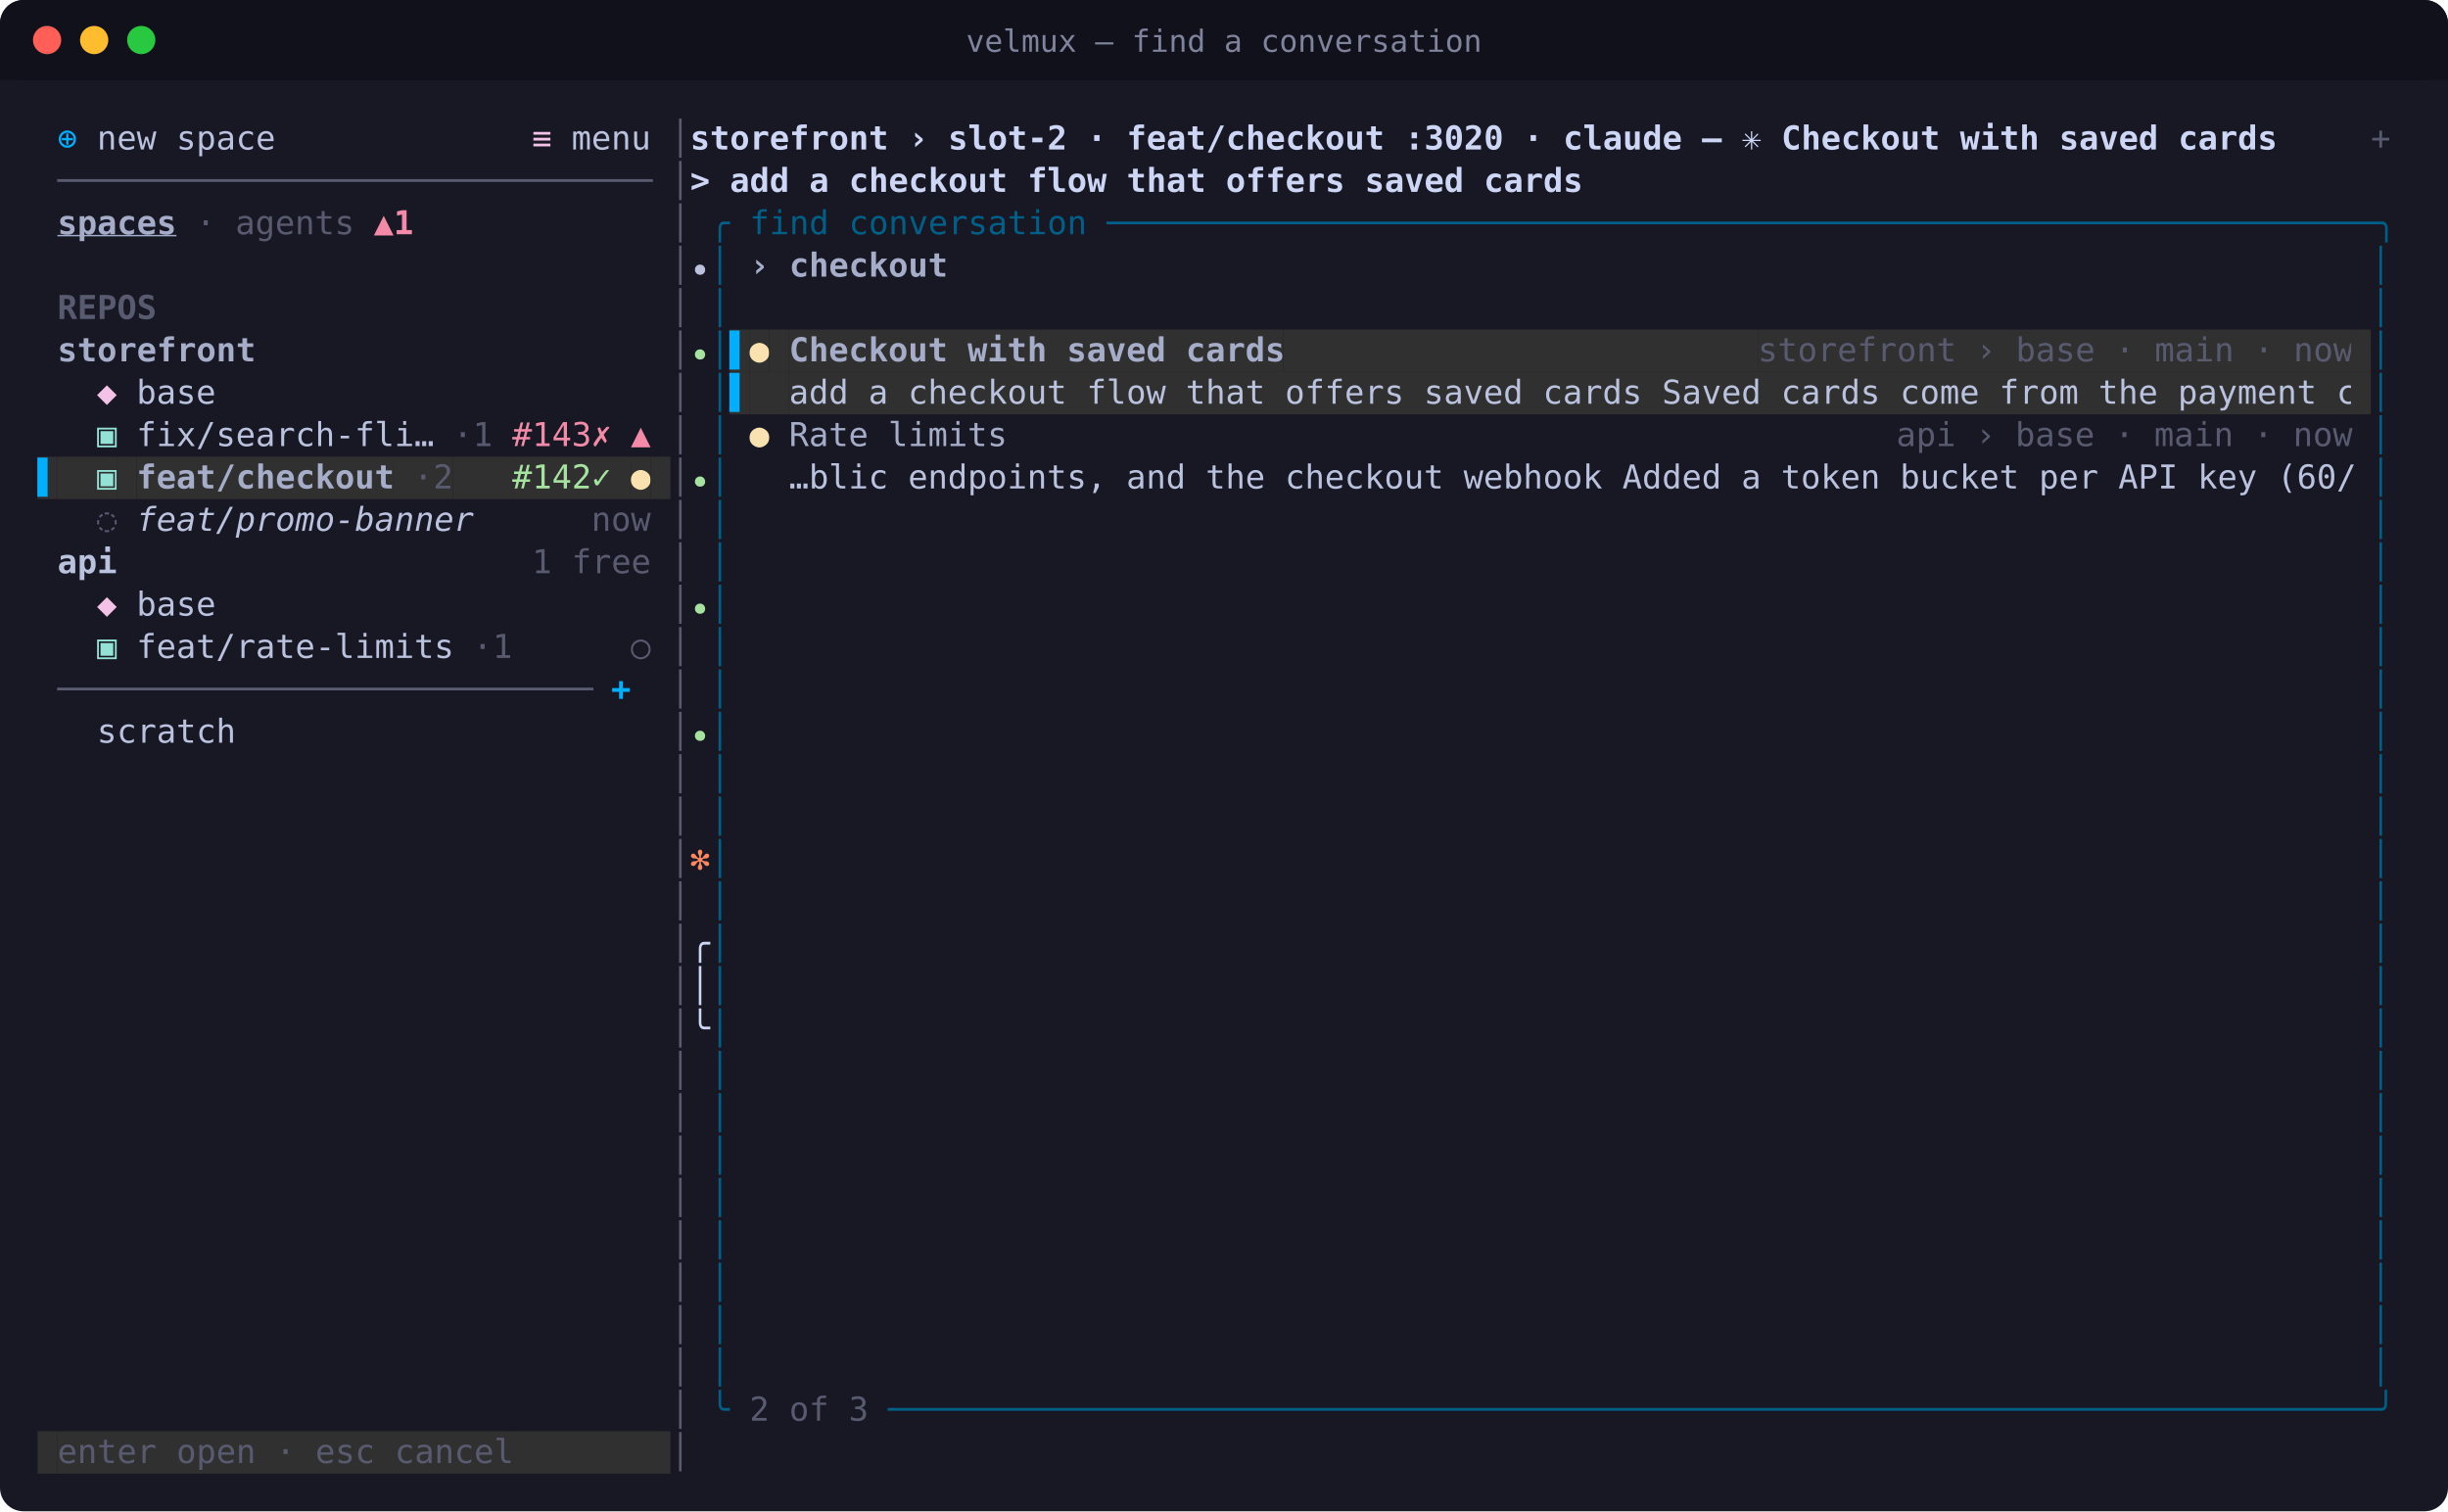
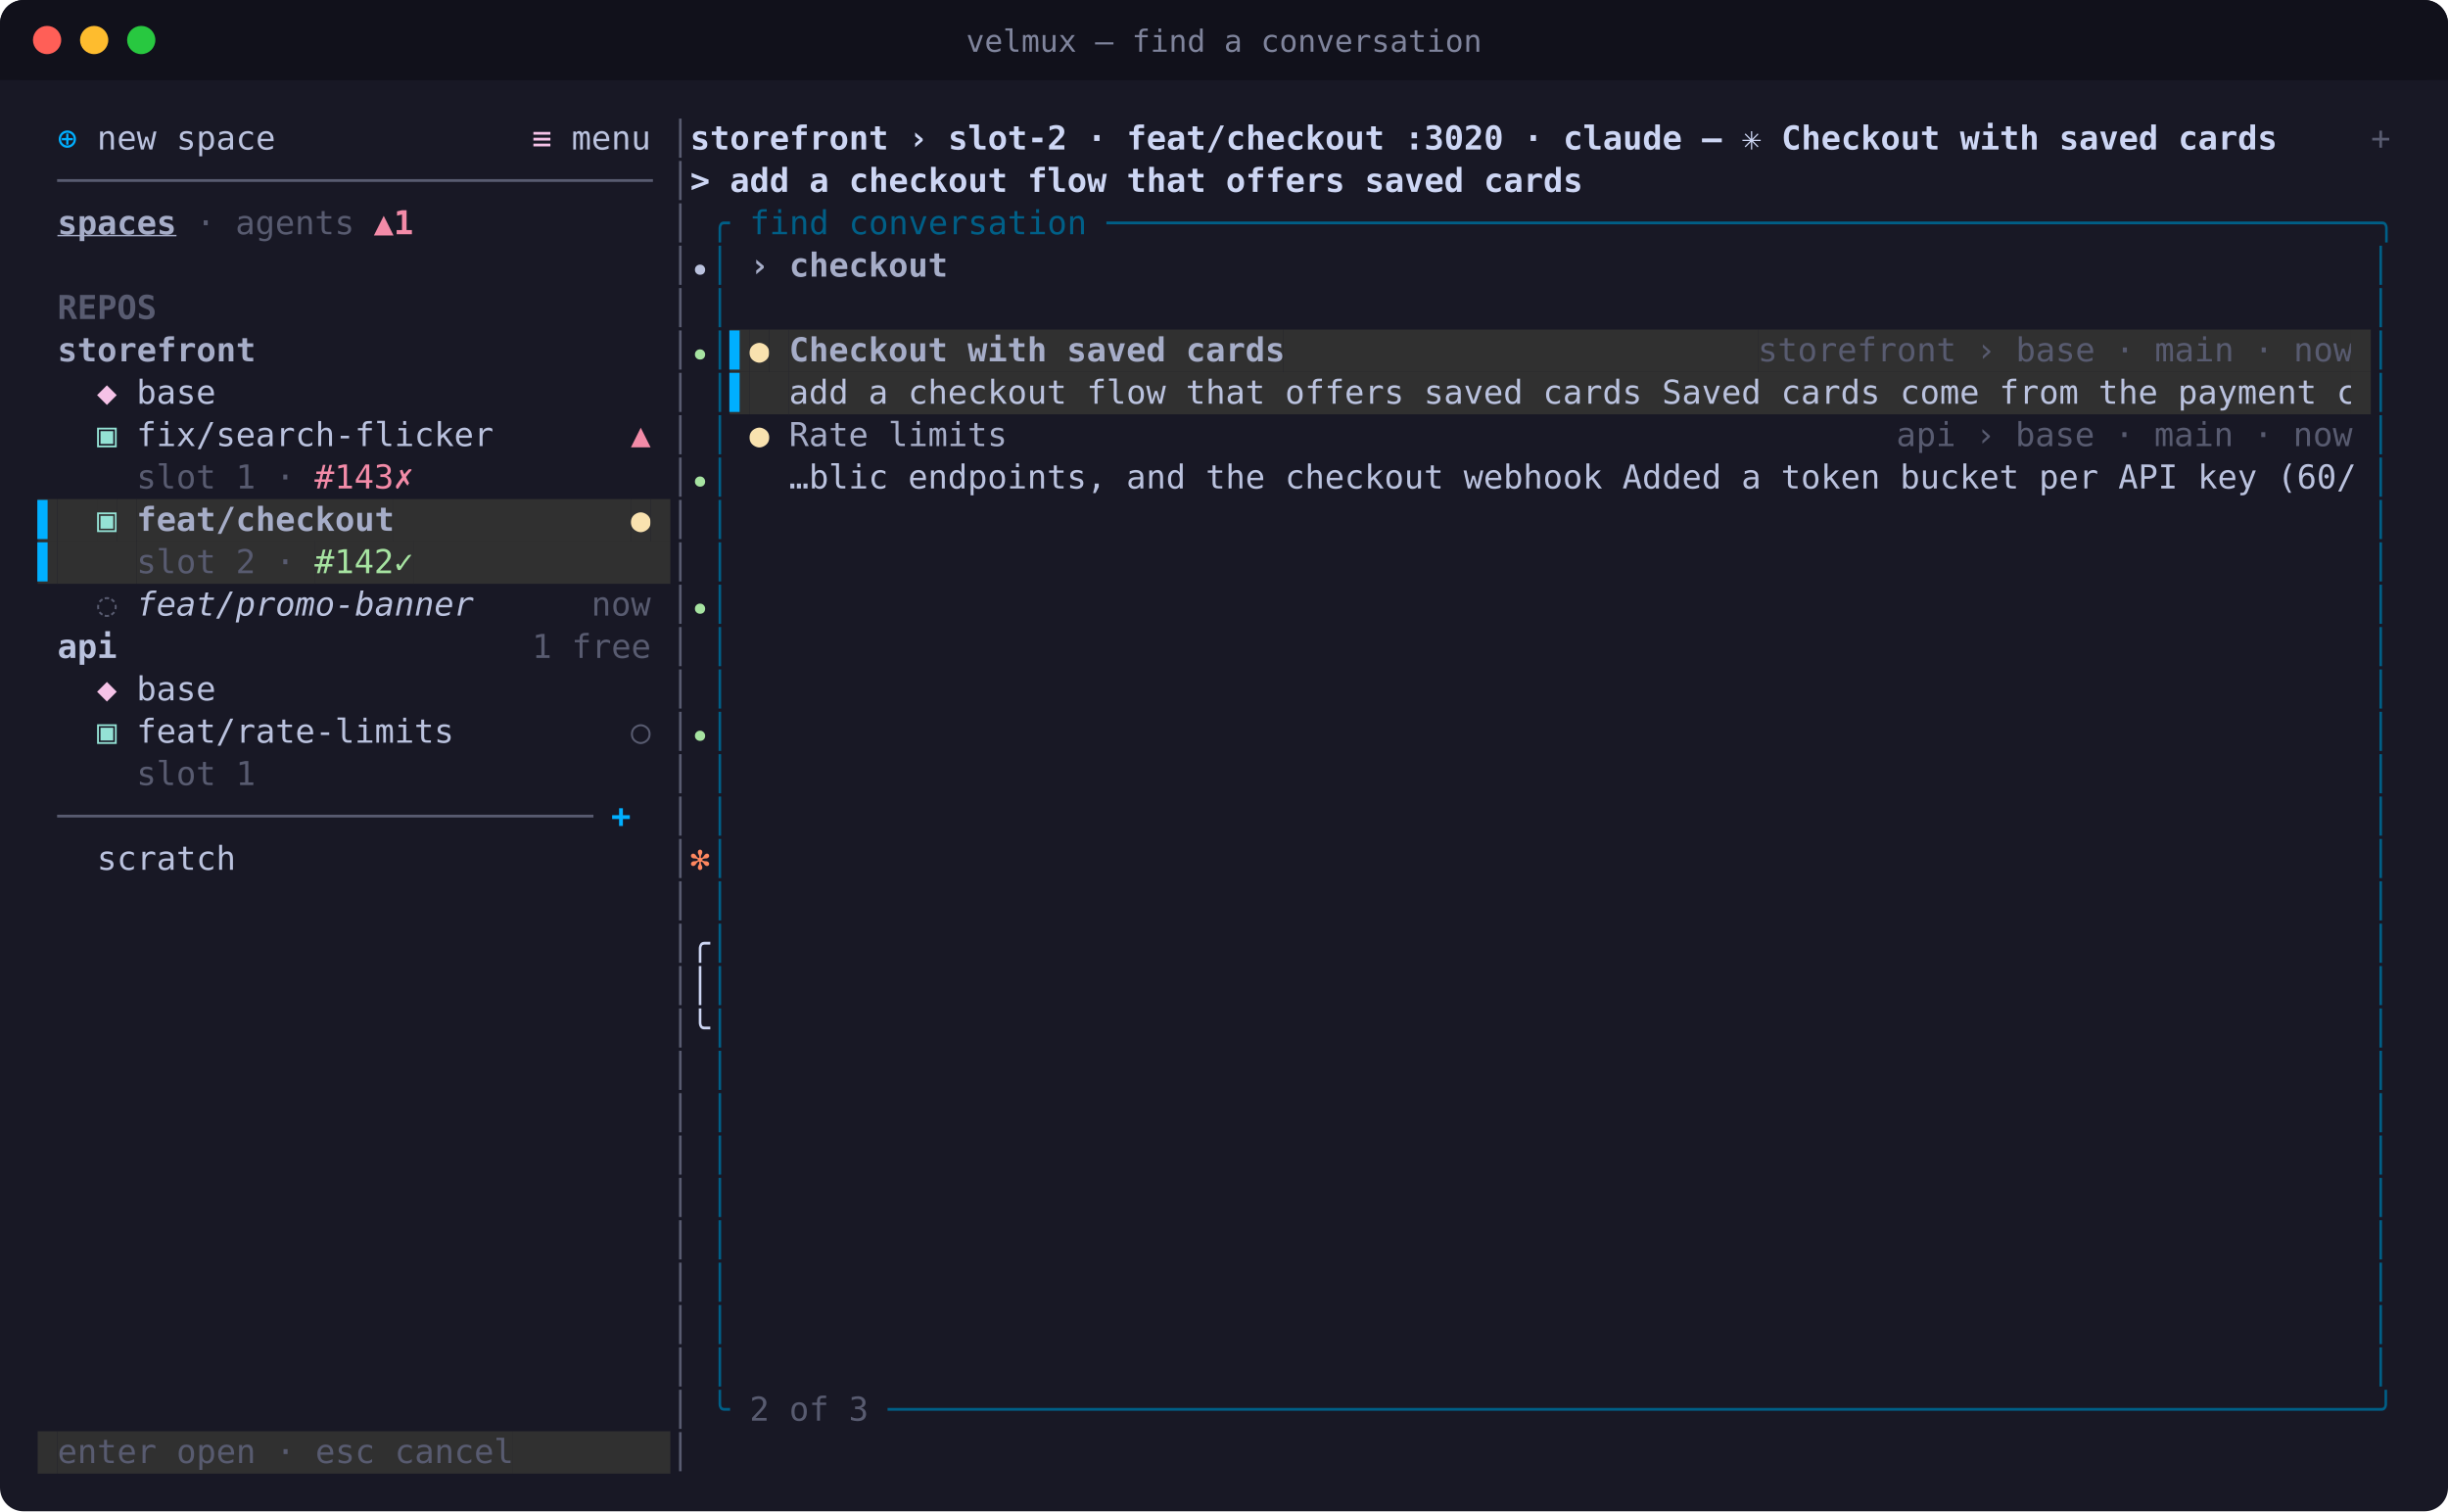
<svg xmlns="http://www.w3.org/2000/svg" width="1040" height="642" viewBox="0 0 1040 642" font-family="'SF Mono','JetBrains Mono',Menlo,Consolas,monospace" font-size="14">
  <rect width="1040" height="642" rx="10" fill="#181825" />
  <rect width="1040" height="34" rx="10" fill="#11111b" />
  <rect y="24" width="1040" height="10" fill="#11111b" />
  <circle cx="20" cy="17" r="6" fill="#ff5f57" />
  <circle cx="40" cy="17" r="6" fill="#febc2e" />
  <circle cx="60" cy="17" r="6" fill="#28c840" />
  <text x="520" y="22" fill="#7f849c" text-anchor="middle" font-size="13">velmux — find a conversation</text>
  <text x="24.4" y="63.5" fill="#00afff" xml:space="preserve" textLength="8.4" lengthAdjust="spacingAndGlyphs">⊕</text>
  <text x="41.2" y="63.5" fill="#bac2de" xml:space="preserve" textLength="75.6" lengthAdjust="spacingAndGlyphs">new space</text>
  <text x="226.0" y="63.5" fill="#f5c2e7" xml:space="preserve" textLength="8.4" lengthAdjust="spacingAndGlyphs">≡</text>
  <text x="242.8" y="63.5" fill="#bac2de" xml:space="preserve" textLength="33.6" lengthAdjust="spacingAndGlyphs">menu</text>
  <text x="284.8" y="63.5" fill="#585b70" xml:space="preserve" textLength="8.4" lengthAdjust="spacingAndGlyphs">│</text>
  <text x="293.2" y="63.5" fill="#cdd6f4" xml:space="preserve" textLength="672.0" lengthAdjust="spacingAndGlyphs" font-weight="bold">storefront › slot-2 · feat/checkout :3020 · claude — ✳ Checkout with saved cards</text>
  <text x="1007.2" y="63.5" fill="#585b70" xml:space="preserve" textLength="8.4" lengthAdjust="spacingAndGlyphs">+</text>
  <text x="24.4" y="81.5" fill="#585b70" xml:space="preserve" textLength="252.0" lengthAdjust="spacingAndGlyphs">──────────────────────────────</text>
  <text x="284.8" y="81.5" fill="#585b70" xml:space="preserve" textLength="8.4" lengthAdjust="spacingAndGlyphs">│</text>
  <text x="293.2" y="81.5" fill="#cdd6f4" xml:space="preserve" textLength="378.0" lengthAdjust="spacingAndGlyphs" font-weight="bold">&gt; add a checkout flow that offers saved cards</text>
  <text x="24.4" y="99.5" fill="#a6adc8" xml:space="preserve" textLength="50.4" lengthAdjust="spacingAndGlyphs" font-weight="bold" text-decoration="underline">spaces</text>
  <text x="83.2" y="99.5" fill="#585b70" xml:space="preserve" textLength="8.4" lengthAdjust="spacingAndGlyphs">·</text>
  <text x="100.0" y="99.5" fill="#585b70" xml:space="preserve" textLength="50.4" lengthAdjust="spacingAndGlyphs">agents</text>
  <text x="158.8" y="99.5" fill="#f38ba8" xml:space="preserve" textLength="16.8" lengthAdjust="spacingAndGlyphs" font-weight="bold">▲1</text>
  <text x="284.8" y="99.5" fill="#585b70" xml:space="preserve" textLength="8.4" lengthAdjust="spacingAndGlyphs">│</text>
  <text x="301.6" y="99.5" fill="#005f87" xml:space="preserve" textLength="714.0" lengthAdjust="spacingAndGlyphs">╭ find conversation ────────────────────────────────────────────────────────────────╮</text>
  <text x="284.8" y="117.5" fill="#585b70" xml:space="preserve" textLength="8.4" lengthAdjust="spacingAndGlyphs">│</text>
  <text x="293.2" y="117.5" fill="#bac2de" xml:space="preserve" textLength="8.4" lengthAdjust="spacingAndGlyphs">⏺</text>
  <text x="301.6" y="117.5" fill="#005f87" xml:space="preserve" textLength="8.4" lengthAdjust="spacingAndGlyphs">│</text>
  <text x="318.4" y="117.5" fill="#a6adc8" xml:space="preserve" textLength="84.0" lengthAdjust="spacingAndGlyphs" font-weight="bold">› checkout</text>
  <text x="1007.2" y="117.5" fill="#005f87" xml:space="preserve" textLength="8.4" lengthAdjust="spacingAndGlyphs">│</text>
  <text x="24.4" y="135.5" fill="#585b70" xml:space="preserve" textLength="42.0" lengthAdjust="spacingAndGlyphs" font-weight="bold">REPOS</text>
  <text x="284.8" y="135.5" fill="#585b70" xml:space="preserve" textLength="8.4" lengthAdjust="spacingAndGlyphs">│</text>
  <text x="301.6" y="135.5" fill="#005f87" xml:space="preserve" textLength="8.4" lengthAdjust="spacingAndGlyphs">│</text>
  <text x="1007.2" y="135.5" fill="#005f87" xml:space="preserve" textLength="8.4" lengthAdjust="spacingAndGlyphs">│</text>
  <text x="24.4" y="153.5" fill="#a6adc8" xml:space="preserve" textLength="84.0" lengthAdjust="spacingAndGlyphs" font-weight="bold">storefront</text>
  <text x="284.8" y="153.5" fill="#585b70" xml:space="preserve" textLength="8.4" lengthAdjust="spacingAndGlyphs">│</text>
  <text x="293.2" y="153.5" fill="#a6e3a1" xml:space="preserve" textLength="8.4" lengthAdjust="spacingAndGlyphs">⏺</text>
  <text x="301.6" y="153.5" fill="#005f87" xml:space="preserve" textLength="8.4" lengthAdjust="spacingAndGlyphs">│</text>
  <rect x="310.0" y="140.0" width="8.4" height="18" fill="#303030" />
  <text x="310.0" y="153.5" fill="#00afff" xml:space="preserve" textLength="8.4" lengthAdjust="spacingAndGlyphs">▌</text>
  <rect x="318.4" y="140.0" width="8.4" height="18" fill="#303030" />
  <text x="318.4" y="153.5" fill="#f9e2af" xml:space="preserve" textLength="8.4" lengthAdjust="spacingAndGlyphs">●</text>
  <rect x="326.8" y="140.0" width="8.4" height="18" fill="#303030" />
  <rect x="335.2" y="140.0" width="210.0" height="18" fill="#303030" />
  <text x="335.2" y="153.5" fill="#a6adc8" xml:space="preserve" textLength="210.0" lengthAdjust="spacingAndGlyphs" font-weight="bold">Checkout with saved cards</text>
  <rect x="545.2" y="140.0" width="201.6" height="18" fill="#303030" />
  <rect x="746.8" y="140.0" width="252.0" height="18" fill="#303030" />
  <text x="746.8" y="153.5" fill="#585b70" xml:space="preserve" textLength="252.0" lengthAdjust="spacingAndGlyphs">storefront › base · main · now</text>
  <rect x="998.8" y="140.0" width="8.4" height="18" fill="#303030" />
  <text x="1007.2" y="153.5" fill="#005f87" xml:space="preserve" textLength="8.4" lengthAdjust="spacingAndGlyphs">│</text>
  <text x="41.2" y="171.5" fill="#f5c2e7" xml:space="preserve" textLength="8.4" lengthAdjust="spacingAndGlyphs">◆</text>
  <text x="58.0" y="171.5" fill="#bac2de" xml:space="preserve" textLength="33.6" lengthAdjust="spacingAndGlyphs">base</text>
  <text x="284.8" y="171.5" fill="#585b70" xml:space="preserve" textLength="8.4" lengthAdjust="spacingAndGlyphs">│</text>
  <text x="301.6" y="171.5" fill="#005f87" xml:space="preserve" textLength="8.4" lengthAdjust="spacingAndGlyphs">│</text>
  <rect x="310.0" y="158.0" width="8.4" height="18" fill="#303030" />
  <text x="310.0" y="171.5" fill="#00afff" xml:space="preserve" textLength="8.4" lengthAdjust="spacingAndGlyphs">▌</text>
  <rect x="318.4" y="158.0" width="16.8" height="18" fill="#303030" />
  <rect x="335.2" y="158.0" width="663.6" height="18" fill="#303030" />
  <text x="335.2" y="171.5" fill="#bac2de" xml:space="preserve" textLength="663.6" lengthAdjust="spacingAndGlyphs">add a checkout flow that offers saved cards Saved cards come from the payment c</text>
  <rect x="998.8" y="158.0" width="8.4" height="18" fill="#303030" />
  <text x="1007.2" y="171.5" fill="#005f87" xml:space="preserve" textLength="8.4" lengthAdjust="spacingAndGlyphs">│</text>
  <text x="41.2" y="189.5" fill="#94e2d5" xml:space="preserve" textLength="8.4" lengthAdjust="spacingAndGlyphs">▣</text>
-   <text x="58.0" y="189.5" fill="#bac2de" xml:space="preserve" textLength="126.0" lengthAdjust="spacingAndGlyphs">fix/search-fli…</text>
-   <text x="184.0" y="189.5" fill="#585b70" xml:space="preserve" textLength="25.2" lengthAdjust="spacingAndGlyphs"> ·1</text>
-   <text x="217.6" y="189.5" fill="#f38ba8" xml:space="preserve" textLength="42.0" lengthAdjust="spacingAndGlyphs">#143✗</text>
+   <text x="58.0" y="189.5" fill="#bac2de" xml:space="preserve" textLength="151.2" lengthAdjust="spacingAndGlyphs">fix/search-flicker</text>
  <text x="268.0" y="189.5" fill="#f38ba8" xml:space="preserve" textLength="8.4" lengthAdjust="spacingAndGlyphs" font-weight="bold">▲</text>
  <text x="284.8" y="189.5" fill="#585b70" xml:space="preserve" textLength="8.4" lengthAdjust="spacingAndGlyphs">│</text>
  <text x="301.6" y="189.5" fill="#005f87" xml:space="preserve" textLength="8.4" lengthAdjust="spacingAndGlyphs">│</text>
  <text x="318.4" y="189.5" fill="#f9e2af" xml:space="preserve" textLength="8.4" lengthAdjust="spacingAndGlyphs">●</text>
  <text x="335.2" y="189.5" fill="#a6adc8" xml:space="preserve" textLength="92.4" lengthAdjust="spacingAndGlyphs">Rate limits</text>
  <text x="805.6" y="189.5" fill="#585b70" xml:space="preserve" textLength="193.2" lengthAdjust="spacingAndGlyphs">api › base · main · now</text>
  <text x="1007.2" y="189.5" fill="#005f87" xml:space="preserve" textLength="8.4" lengthAdjust="spacingAndGlyphs">│</text>
-   <rect x="16.0" y="194.0" width="8.4" height="18" fill="#303030" />
-   <text x="16.0" y="207.5" fill="#00afff" xml:space="preserve" textLength="8.4" lengthAdjust="spacingAndGlyphs">▌</text>
-   <rect x="24.4" y="194.0" width="16.8" height="18" fill="#303030" />
-   <rect x="41.2" y="194.0" width="8.4" height="18" fill="#303030" />
-   <text x="41.2" y="207.5" fill="#94e2d5" xml:space="preserve" textLength="8.4" lengthAdjust="spacingAndGlyphs">▣</text>
-   <rect x="49.6" y="194.0" width="8.4" height="18" fill="#303030" />
-   <rect x="58.0" y="194.0" width="109.2" height="18" fill="#303030" />
-   <text x="58.0" y="207.5" fill="#a6adc8" xml:space="preserve" textLength="109.2" lengthAdjust="spacingAndGlyphs" font-weight="bold">feat/checkout</text>
-   <rect x="167.2" y="194.0" width="25.2" height="18" fill="#303030" />
-   <text x="167.2" y="207.5" fill="#585b70" xml:space="preserve" textLength="25.2" lengthAdjust="spacingAndGlyphs"> ·2</text>
-   <rect x="192.4" y="194.0" width="25.2" height="18" fill="#303030" />
-   <rect x="217.6" y="194.0" width="42.0" height="18" fill="#303030" />
-   <text x="217.6" y="207.5" fill="#a6e3a1" xml:space="preserve" textLength="42.0" lengthAdjust="spacingAndGlyphs">#142✓</text>
-   <rect x="259.6" y="194.0" width="8.4" height="18" fill="#303030" />
-   <rect x="268.0" y="194.0" width="8.4" height="18" fill="#303030" />
-   <text x="268.0" y="207.5" fill="#f9e2af" xml:space="preserve" textLength="8.4" lengthAdjust="spacingAndGlyphs">●</text>
-   <rect x="276.4" y="194.0" width="8.4" height="18" fill="#303030" />
+   <text x="58.0" y="207.5" fill="#585b70" xml:space="preserve" textLength="75.6" lengthAdjust="spacingAndGlyphs">slot 1 · </text>
+   <text x="133.6" y="207.5" fill="#f38ba8" xml:space="preserve" textLength="42.0" lengthAdjust="spacingAndGlyphs">#143✗</text>
  <text x="284.8" y="207.5" fill="#585b70" xml:space="preserve" textLength="8.4" lengthAdjust="spacingAndGlyphs">│</text>
  <text x="293.2" y="207.5" fill="#a6e3a1" xml:space="preserve" textLength="8.4" lengthAdjust="spacingAndGlyphs">⏺</text>
  <text x="301.6" y="207.5" fill="#005f87" xml:space="preserve" textLength="8.4" lengthAdjust="spacingAndGlyphs">│</text>
  <text x="335.2" y="207.5" fill="#bac2de" xml:space="preserve" textLength="663.6" lengthAdjust="spacingAndGlyphs">…blic endpoints, and the checkout webhook Added a token bucket per API key (60/</text>
  <text x="1007.2" y="207.5" fill="#005f87" xml:space="preserve" textLength="8.4" lengthAdjust="spacingAndGlyphs">│</text>
-   <text x="41.2" y="225.5" fill="#585b70" xml:space="preserve" textLength="8.4" lengthAdjust="spacingAndGlyphs">◌</text>
-   <text x="58.0" y="225.5" fill="#bac2de" xml:space="preserve" textLength="142.8" lengthAdjust="spacingAndGlyphs" font-style="italic">feat/promo-banner</text>
-   <text x="251.2" y="225.5" fill="#585b70" xml:space="preserve" textLength="25.2" lengthAdjust="spacingAndGlyphs">now</text>
+   <rect x="16.0" y="212.0" width="8.4" height="18" fill="#303030" />
+   <text x="16.0" y="225.5" fill="#00afff" xml:space="preserve" textLength="8.4" lengthAdjust="spacingAndGlyphs">▌</text>
+   <rect x="24.4" y="212.0" width="16.8" height="18" fill="#303030" />
+   <rect x="41.2" y="212.0" width="8.4" height="18" fill="#303030" />
+   <text x="41.2" y="225.5" fill="#94e2d5" xml:space="preserve" textLength="8.4" lengthAdjust="spacingAndGlyphs">▣</text>
+   <rect x="49.6" y="212.0" width="8.4" height="18" fill="#303030" />
+   <rect x="58.0" y="212.0" width="109.2" height="18" fill="#303030" />
+   <text x="58.0" y="225.5" fill="#a6adc8" xml:space="preserve" textLength="109.2" lengthAdjust="spacingAndGlyphs" font-weight="bold">feat/checkout</text>
+   <rect x="167.2" y="212.0" width="100.8" height="18" fill="#303030" />
+   <rect x="268.0" y="212.0" width="8.4" height="18" fill="#303030" />
+   <text x="268.0" y="225.5" fill="#f9e2af" xml:space="preserve" textLength="8.4" lengthAdjust="spacingAndGlyphs">●</text>
+   <rect x="276.4" y="212.0" width="8.4" height="18" fill="#303030" />
  <text x="284.8" y="225.5" fill="#585b70" xml:space="preserve" textLength="8.4" lengthAdjust="spacingAndGlyphs">│</text>
  <text x="301.6" y="225.5" fill="#005f87" xml:space="preserve" textLength="8.4" lengthAdjust="spacingAndGlyphs">│</text>
  <text x="1007.2" y="225.5" fill="#005f87" xml:space="preserve" textLength="8.4" lengthAdjust="spacingAndGlyphs">│</text>
-   <text x="24.4" y="243.5" fill="#bac2de" xml:space="preserve" textLength="25.2" lengthAdjust="spacingAndGlyphs" font-weight="bold">api</text>
-   <text x="226.0" y="243.5" fill="#585b70" xml:space="preserve" textLength="50.4" lengthAdjust="spacingAndGlyphs">1 free</text>
+   <rect x="16.0" y="230.0" width="8.4" height="18" fill="#303030" />
+   <text x="16.0" y="243.5" fill="#00afff" xml:space="preserve" textLength="8.4" lengthAdjust="spacingAndGlyphs">▌</text>
+   <rect x="24.4" y="230.0" width="33.6" height="18" fill="#303030" />
+   <rect x="58.0" y="230.0" width="75.6" height="18" fill="#303030" />
+   <text x="58.0" y="243.5" fill="#585b70" xml:space="preserve" textLength="75.6" lengthAdjust="spacingAndGlyphs">slot 2 · </text>
+   <rect x="133.6" y="230.0" width="42.0" height="18" fill="#303030" />
+   <text x="133.6" y="243.5" fill="#a6e3a1" xml:space="preserve" textLength="42.0" lengthAdjust="spacingAndGlyphs">#142✓</text>
+   <rect x="175.6" y="230.0" width="109.2" height="18" fill="#303030" />
  <text x="284.8" y="243.5" fill="#585b70" xml:space="preserve" textLength="8.4" lengthAdjust="spacingAndGlyphs">│</text>
  <text x="301.6" y="243.5" fill="#005f87" xml:space="preserve" textLength="8.4" lengthAdjust="spacingAndGlyphs">│</text>
  <text x="1007.2" y="243.5" fill="#005f87" xml:space="preserve" textLength="8.4" lengthAdjust="spacingAndGlyphs">│</text>
-   <text x="41.2" y="261.5" fill="#f5c2e7" xml:space="preserve" textLength="8.4" lengthAdjust="spacingAndGlyphs">◆</text>
-   <text x="58.0" y="261.5" fill="#bac2de" xml:space="preserve" textLength="33.6" lengthAdjust="spacingAndGlyphs">base</text>
+   <text x="41.2" y="261.5" fill="#585b70" xml:space="preserve" textLength="8.4" lengthAdjust="spacingAndGlyphs">◌</text>
+   <text x="58.0" y="261.5" fill="#bac2de" xml:space="preserve" textLength="142.8" lengthAdjust="spacingAndGlyphs" font-style="italic">feat/promo-banner</text>
+   <text x="251.2" y="261.5" fill="#585b70" xml:space="preserve" textLength="25.2" lengthAdjust="spacingAndGlyphs">now</text>
  <text x="284.8" y="261.5" fill="#585b70" xml:space="preserve" textLength="8.4" lengthAdjust="spacingAndGlyphs">│</text>
  <text x="293.2" y="261.5" fill="#a6e3a1" xml:space="preserve" textLength="8.4" lengthAdjust="spacingAndGlyphs">⏺</text>
  <text x="301.6" y="261.5" fill="#005f87" xml:space="preserve" textLength="8.4" lengthAdjust="spacingAndGlyphs">│</text>
  <text x="1007.2" y="261.5" fill="#005f87" xml:space="preserve" textLength="8.4" lengthAdjust="spacingAndGlyphs">│</text>
-   <text x="41.2" y="279.5" fill="#94e2d5" xml:space="preserve" textLength="8.4" lengthAdjust="spacingAndGlyphs">▣</text>
-   <text x="58.0" y="279.5" fill="#bac2de" xml:space="preserve" textLength="134.4" lengthAdjust="spacingAndGlyphs">feat/rate-limits</text>
-   <text x="192.4" y="279.5" fill="#585b70" xml:space="preserve" textLength="25.2" lengthAdjust="spacingAndGlyphs"> ·1</text>
-   <text x="268.0" y="279.5" fill="#585b70" xml:space="preserve" textLength="8.4" lengthAdjust="spacingAndGlyphs">○</text>
+   <text x="24.4" y="279.5" fill="#bac2de" xml:space="preserve" textLength="25.2" lengthAdjust="spacingAndGlyphs" font-weight="bold">api</text>
+   <text x="226.0" y="279.5" fill="#585b70" xml:space="preserve" textLength="50.4" lengthAdjust="spacingAndGlyphs">1 free</text>
  <text x="284.8" y="279.5" fill="#585b70" xml:space="preserve" textLength="8.4" lengthAdjust="spacingAndGlyphs">│</text>
  <text x="301.6" y="279.5" fill="#005f87" xml:space="preserve" textLength="8.4" lengthAdjust="spacingAndGlyphs">│</text>
  <text x="1007.2" y="279.5" fill="#005f87" xml:space="preserve" textLength="8.4" lengthAdjust="spacingAndGlyphs">│</text>
-   <text x="24.4" y="297.5" fill="#585b70" xml:space="preserve" textLength="226.8" lengthAdjust="spacingAndGlyphs">───────────────────────────</text>
-   <text x="259.6" y="297.5" fill="#00afff" xml:space="preserve" textLength="8.4" lengthAdjust="spacingAndGlyphs" font-weight="bold">+</text>
+   <text x="41.2" y="297.5" fill="#f5c2e7" xml:space="preserve" textLength="8.4" lengthAdjust="spacingAndGlyphs">◆</text>
+   <text x="58.0" y="297.5" fill="#bac2de" xml:space="preserve" textLength="33.6" lengthAdjust="spacingAndGlyphs">base</text>
  <text x="284.8" y="297.5" fill="#585b70" xml:space="preserve" textLength="8.4" lengthAdjust="spacingAndGlyphs">│</text>
  <text x="301.6" y="297.5" fill="#005f87" xml:space="preserve" textLength="8.4" lengthAdjust="spacingAndGlyphs">│</text>
  <text x="1007.2" y="297.5" fill="#005f87" xml:space="preserve" textLength="8.4" lengthAdjust="spacingAndGlyphs">│</text>
-   <text x="41.2" y="315.5" fill="#bac2de" xml:space="preserve" textLength="58.8" lengthAdjust="spacingAndGlyphs">scratch</text>
+   <text x="41.2" y="315.5" fill="#94e2d5" xml:space="preserve" textLength="8.4" lengthAdjust="spacingAndGlyphs">▣</text>
+   <text x="58.0" y="315.5" fill="#bac2de" xml:space="preserve" textLength="134.4" lengthAdjust="spacingAndGlyphs">feat/rate-limits</text>
+   <text x="268.0" y="315.5" fill="#585b70" xml:space="preserve" textLength="8.4" lengthAdjust="spacingAndGlyphs">○</text>
  <text x="284.8" y="315.5" fill="#585b70" xml:space="preserve" textLength="8.4" lengthAdjust="spacingAndGlyphs">│</text>
  <text x="293.2" y="315.5" fill="#a6e3a1" xml:space="preserve" textLength="8.4" lengthAdjust="spacingAndGlyphs">⏺</text>
  <text x="301.6" y="315.5" fill="#005f87" xml:space="preserve" textLength="8.4" lengthAdjust="spacingAndGlyphs">│</text>
  <text x="1007.2" y="315.5" fill="#005f87" xml:space="preserve" textLength="8.4" lengthAdjust="spacingAndGlyphs">│</text>
+   <text x="58.0" y="333.5" fill="#585b70" xml:space="preserve" textLength="50.4" lengthAdjust="spacingAndGlyphs">slot 1</text>
  <text x="284.8" y="333.5" fill="#585b70" xml:space="preserve" textLength="8.4" lengthAdjust="spacingAndGlyphs">│</text>
  <text x="301.6" y="333.5" fill="#005f87" xml:space="preserve" textLength="8.4" lengthAdjust="spacingAndGlyphs">│</text>
  <text x="1007.2" y="333.5" fill="#005f87" xml:space="preserve" textLength="8.4" lengthAdjust="spacingAndGlyphs">│</text>
+   <text x="24.4" y="351.5" fill="#585b70" xml:space="preserve" textLength="226.8" lengthAdjust="spacingAndGlyphs">───────────────────────────</text>
+   <text x="259.6" y="351.5" fill="#00afff" xml:space="preserve" textLength="8.4" lengthAdjust="spacingAndGlyphs" font-weight="bold">+</text>
  <text x="284.8" y="351.5" fill="#585b70" xml:space="preserve" textLength="8.4" lengthAdjust="spacingAndGlyphs">│</text>
  <text x="301.6" y="351.5" fill="#005f87" xml:space="preserve" textLength="8.4" lengthAdjust="spacingAndGlyphs">│</text>
  <text x="1007.2" y="351.5" fill="#005f87" xml:space="preserve" textLength="8.4" lengthAdjust="spacingAndGlyphs">│</text>
+   <text x="41.2" y="369.5" fill="#bac2de" xml:space="preserve" textLength="58.8" lengthAdjust="spacingAndGlyphs">scratch</text>
  <text x="284.8" y="369.5" fill="#585b70" xml:space="preserve" textLength="8.4" lengthAdjust="spacingAndGlyphs">│</text>
  <text x="293.2" y="369.5" fill="#ff875f" xml:space="preserve" textLength="8.4" lengthAdjust="spacingAndGlyphs">✻</text>
  <text x="301.6" y="369.5" fill="#005f87" xml:space="preserve" textLength="8.4" lengthAdjust="spacingAndGlyphs">│</text>
  <text x="1007.2" y="369.5" fill="#005f87" xml:space="preserve" textLength="8.4" lengthAdjust="spacingAndGlyphs">│</text>
  <text x="284.8" y="387.5" fill="#585b70" xml:space="preserve" textLength="8.4" lengthAdjust="spacingAndGlyphs">│</text>
  <text x="301.6" y="387.5" fill="#005f87" xml:space="preserve" textLength="8.4" lengthAdjust="spacingAndGlyphs">│</text>
  <text x="1007.2" y="387.5" fill="#005f87" xml:space="preserve" textLength="8.4" lengthAdjust="spacingAndGlyphs">│</text>
  <text x="284.8" y="405.5" fill="#585b70" xml:space="preserve" textLength="8.4" lengthAdjust="spacingAndGlyphs">│</text>
  <text x="293.2" y="405.5" fill="#cdd6f4" xml:space="preserve" textLength="8.4" lengthAdjust="spacingAndGlyphs">╭</text>
  <text x="301.6" y="405.5" fill="#005f87" xml:space="preserve" textLength="8.4" lengthAdjust="spacingAndGlyphs">│</text>
  <text x="1007.2" y="405.5" fill="#005f87" xml:space="preserve" textLength="8.4" lengthAdjust="spacingAndGlyphs">│</text>
  <text x="284.8" y="423.5" fill="#585b70" xml:space="preserve" textLength="8.4" lengthAdjust="spacingAndGlyphs">│</text>
  <text x="293.2" y="423.5" fill="#cdd6f4" xml:space="preserve" textLength="8.4" lengthAdjust="spacingAndGlyphs">│</text>
  <text x="301.6" y="423.5" fill="#005f87" xml:space="preserve" textLength="8.4" lengthAdjust="spacingAndGlyphs">│</text>
  <text x="1007.2" y="423.5" fill="#005f87" xml:space="preserve" textLength="8.4" lengthAdjust="spacingAndGlyphs">│</text>
  <text x="284.8" y="441.5" fill="#585b70" xml:space="preserve" textLength="8.4" lengthAdjust="spacingAndGlyphs">│</text>
  <text x="293.2" y="441.5" fill="#cdd6f4" xml:space="preserve" textLength="8.4" lengthAdjust="spacingAndGlyphs">╰</text>
  <text x="301.6" y="441.5" fill="#005f87" xml:space="preserve" textLength="8.4" lengthAdjust="spacingAndGlyphs">│</text>
  <text x="1007.2" y="441.5" fill="#005f87" xml:space="preserve" textLength="8.4" lengthAdjust="spacingAndGlyphs">│</text>
  <text x="284.8" y="459.5" fill="#585b70" xml:space="preserve" textLength="8.4" lengthAdjust="spacingAndGlyphs">│</text>
  <text x="301.6" y="459.5" fill="#005f87" xml:space="preserve" textLength="8.4" lengthAdjust="spacingAndGlyphs">│</text>
  <text x="1007.2" y="459.5" fill="#005f87" xml:space="preserve" textLength="8.4" lengthAdjust="spacingAndGlyphs">│</text>
  <text x="284.8" y="477.5" fill="#585b70" xml:space="preserve" textLength="8.4" lengthAdjust="spacingAndGlyphs">│</text>
  <text x="301.6" y="477.5" fill="#005f87" xml:space="preserve" textLength="8.4" lengthAdjust="spacingAndGlyphs">│</text>
  <text x="1007.2" y="477.5" fill="#005f87" xml:space="preserve" textLength="8.4" lengthAdjust="spacingAndGlyphs">│</text>
  <text x="284.8" y="495.5" fill="#585b70" xml:space="preserve" textLength="8.4" lengthAdjust="spacingAndGlyphs">│</text>
  <text x="301.6" y="495.5" fill="#005f87" xml:space="preserve" textLength="8.4" lengthAdjust="spacingAndGlyphs">│</text>
  <text x="1007.2" y="495.5" fill="#005f87" xml:space="preserve" textLength="8.4" lengthAdjust="spacingAndGlyphs">│</text>
  <text x="284.8" y="513.5" fill="#585b70" xml:space="preserve" textLength="8.4" lengthAdjust="spacingAndGlyphs">│</text>
  <text x="301.6" y="513.5" fill="#005f87" xml:space="preserve" textLength="8.4" lengthAdjust="spacingAndGlyphs">│</text>
  <text x="1007.2" y="513.5" fill="#005f87" xml:space="preserve" textLength="8.4" lengthAdjust="spacingAndGlyphs">│</text>
  <text x="284.8" y="531.5" fill="#585b70" xml:space="preserve" textLength="8.4" lengthAdjust="spacingAndGlyphs">│</text>
  <text x="301.6" y="531.5" fill="#005f87" xml:space="preserve" textLength="8.4" lengthAdjust="spacingAndGlyphs">│</text>
  <text x="1007.2" y="531.5" fill="#005f87" xml:space="preserve" textLength="8.4" lengthAdjust="spacingAndGlyphs">│</text>
  <text x="284.8" y="549.5" fill="#585b70" xml:space="preserve" textLength="8.4" lengthAdjust="spacingAndGlyphs">│</text>
  <text x="301.6" y="549.5" fill="#005f87" xml:space="preserve" textLength="8.4" lengthAdjust="spacingAndGlyphs">│</text>
  <text x="1007.2" y="549.5" fill="#005f87" xml:space="preserve" textLength="8.4" lengthAdjust="spacingAndGlyphs">│</text>
  <text x="284.8" y="567.5" fill="#585b70" xml:space="preserve" textLength="8.4" lengthAdjust="spacingAndGlyphs">│</text>
  <text x="301.6" y="567.5" fill="#005f87" xml:space="preserve" textLength="8.4" lengthAdjust="spacingAndGlyphs">│</text>
  <text x="1007.2" y="567.5" fill="#005f87" xml:space="preserve" textLength="8.4" lengthAdjust="spacingAndGlyphs">│</text>
  <text x="284.8" y="585.5" fill="#585b70" xml:space="preserve" textLength="8.4" lengthAdjust="spacingAndGlyphs">│</text>
  <text x="301.6" y="585.5" fill="#005f87" xml:space="preserve" textLength="8.4" lengthAdjust="spacingAndGlyphs">│</text>
  <text x="1007.2" y="585.5" fill="#005f87" xml:space="preserve" textLength="8.4" lengthAdjust="spacingAndGlyphs">│</text>
  <text x="284.8" y="603.5" fill="#585b70" xml:space="preserve" textLength="8.4" lengthAdjust="spacingAndGlyphs">│</text>
  <text x="301.6" y="603.5" fill="#005f87" xml:space="preserve" textLength="8.4" lengthAdjust="spacingAndGlyphs">╰</text>
  <text x="310.0" y="603.5" fill="#585b70" xml:space="preserve" textLength="67.2" lengthAdjust="spacingAndGlyphs"> 2 of 3 </text>
  <text x="377.2" y="603.5" fill="#005f87" xml:space="preserve" textLength="638.4" lengthAdjust="spacingAndGlyphs">───────────────────────────────────────────────────────────────────────────╯</text>
  <rect x="16.0" y="608.0" width="8.4" height="18" fill="#303030" />
  <rect x="24.4" y="608.0" width="193.2" height="18" fill="#303030" />
  <text x="24.4" y="621.5" fill="#585b70" xml:space="preserve" textLength="193.2" lengthAdjust="spacingAndGlyphs">enter open · esc cancel</text>
  <rect x="217.6" y="608.0" width="67.2" height="18" fill="#303030" />
  <text x="284.8" y="621.5" fill="#585b70" xml:space="preserve" textLength="8.4" lengthAdjust="spacingAndGlyphs">│</text>
</svg>
